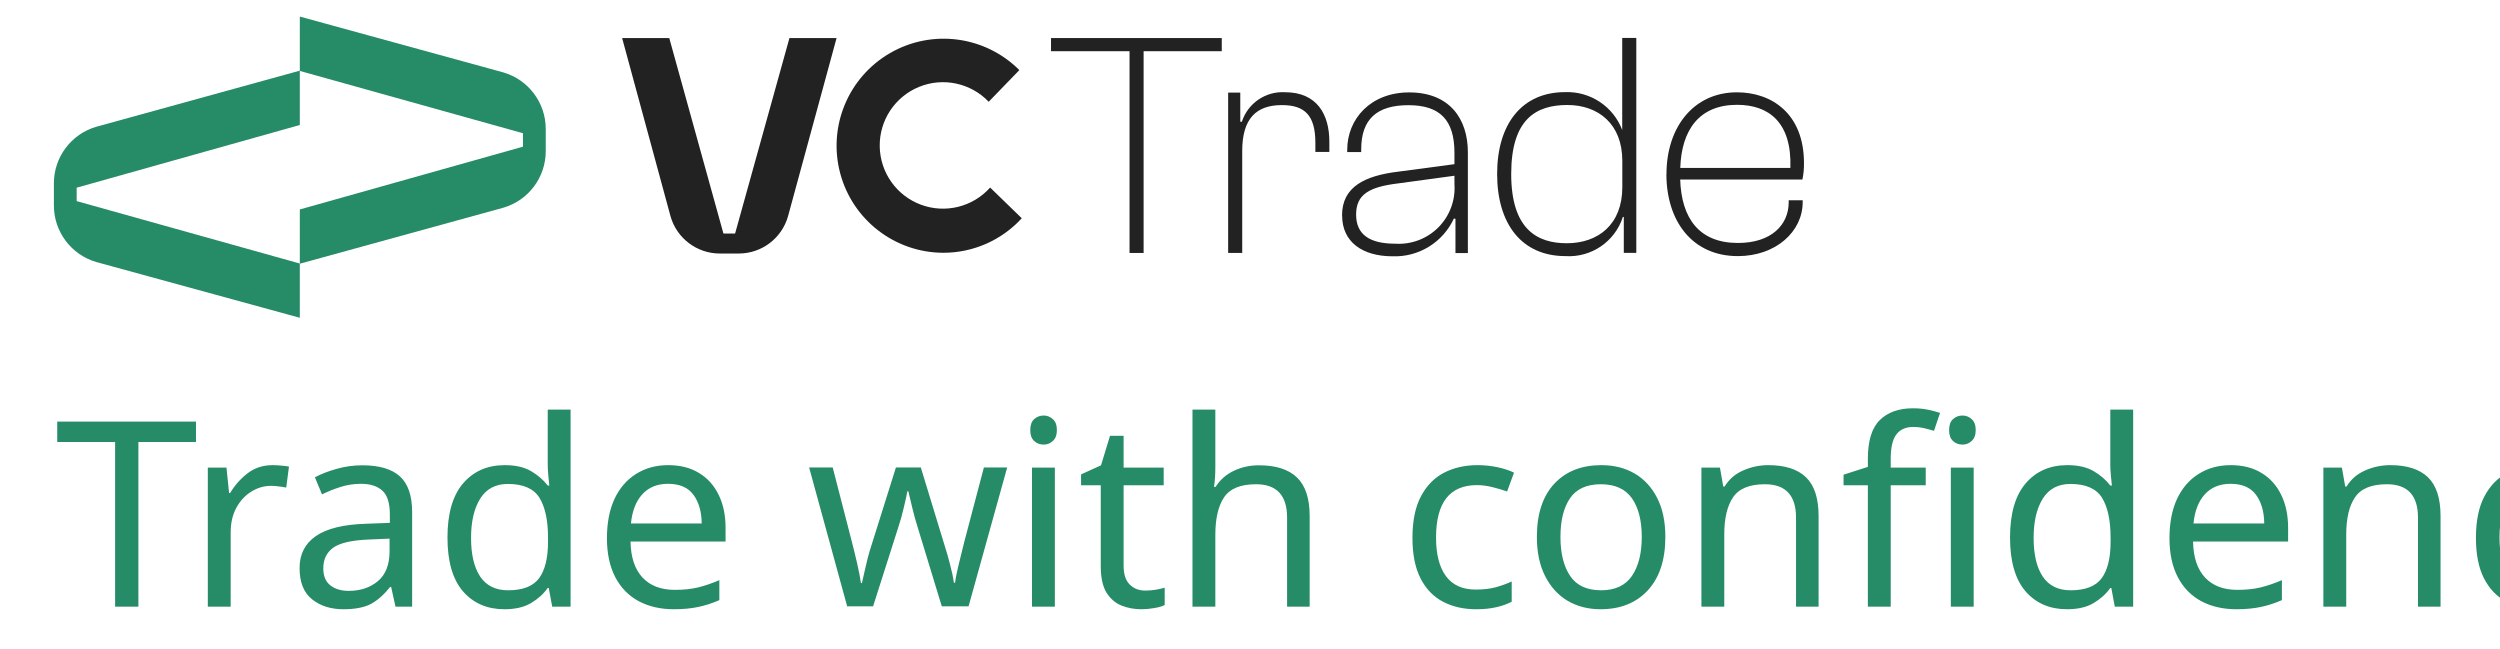
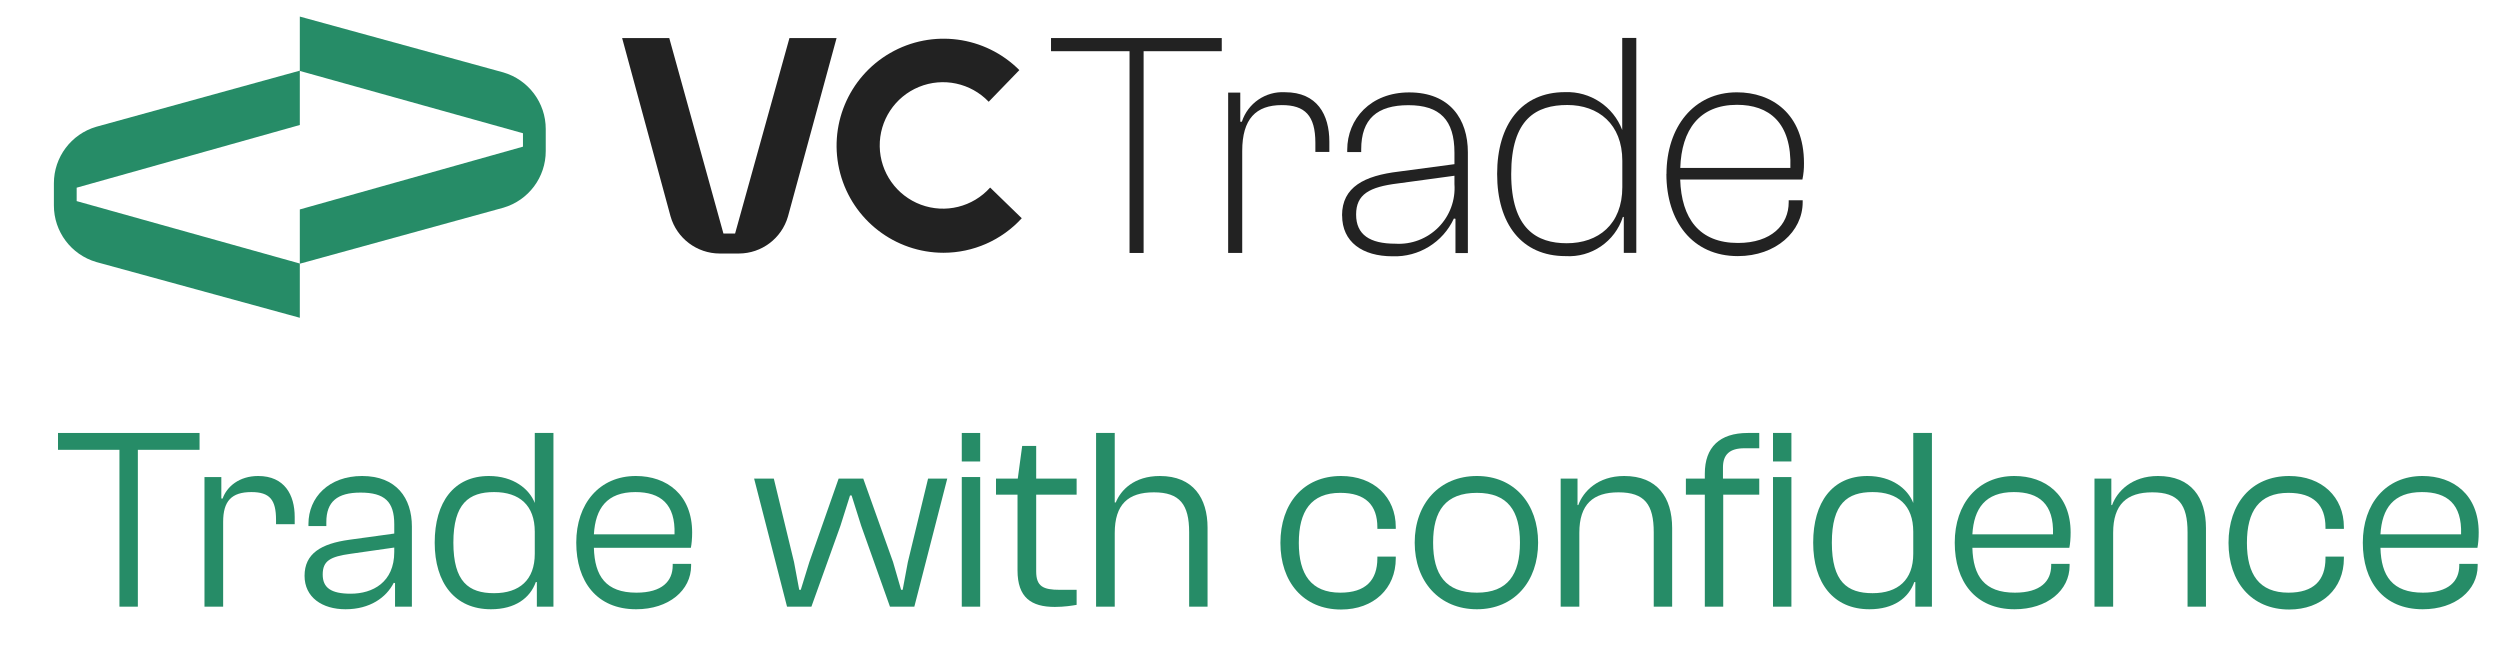
- <svg xmlns="http://www.w3.org/2000/svg" width="270" height="70" version="1.1" xml:space="preserve">
-   <g class="layer">
+ <svg xmlns="http://www.w3.org/2000/svg" width="270" height="70" version="1.1" xml:space="preserve" id="svg68">
+   <defs id="defs72" />
+   <g class="layer" id="g66">
    <g id="svg_14">
      <g id="svg_1" transform="matrix(1 0 0 1 233.32 134.06)">
        <g id="svg_2">
          <g id="Path_1" transform="matrix(1 0 0 1 22.41 -2.34)">
            <path d="m14.5,-89.8l0,-21.79l-8.48,0l0,-1.42l18.44,0l0,1.42l-8.44,0l0,21.79l-1.52,0z" fill="rgb(34,34,34)" fill-rule="nonzero" id="svg_3" stroke-dashoffset="0" stroke-miterlimit="4" transform="translate(-148.24 -14.6)" />
          </g>
          <g id="Path_2" transform="matrix(1 0 0 1 37.79 0.58)">
            <path d="m30.72,-88.1l0,-17.31l1.31,0l0,3.15l0.17,0a4.62,4.62 0 0 1 4.66,-3.19c3.48,0 4.79,2.43 4.79,5.34l0,1.11l-1.51,0l0,-0.98c0,-2.97 -1.14,-4.08 -3.62,-4.08c-2.8,0 -4.28,1.49 -4.28,4.95l0,11.02l-1.51,0l-0.01,-0.01z" fill="rgb(34,34,34)" fill-rule="nonzero" id="svg_4" stroke-dashoffset="0" stroke-miterlimit="4" transform="translate(-169.19 -19.23)" />
          </g>
          <g id="Path_3" transform="matrix(1 0 0 1 51.42 0.77)">
            <path d="m46.6,-92.15c0,-3.08 2.42,-4.3 6.14,-4.74l6,-0.8l0,-1.24c0,-3.54 -1.58,-5.13 -4.97,-5.13s-5.1,1.49 -5.1,4.78l0,0.28l-1.51,0l0,-0.24c0,-3.33 2.52,-6.2 6.69,-6.2c4.41,0 6.34,2.9 6.34,6.47l0,10.88l-1.34,0l0,-3.7l-0.17,-0.03a7.02,7.02 0 0 1 -6.62,4.08c-3.28,0 -5.45,-1.56 -5.45,-4.4l-0.01,-0.01zm5.76,3.05a6.02,6.02 0 0 0 6.38,-6.44l0,-0.9l-6.1,0.83c-3.1,0.38 -4.52,1.18 -4.52,3.36s1.48,3.15 4.24,3.15z" fill="rgb(34,34,34)" fill-rule="nonzero" id="svg_5" stroke-dashoffset="0" stroke-miterlimit="4" transform="translate(-186.4 -19.41)" />
          </g>
          <g id="Path_4" transform="matrix(1 0 0 1 68.89 -2.17)">
            <path d="m68.23,-98.32c0,-5.37 2.65,-8.84 7.34,-8.84a6.35,6.35 0 0 1 6.17,4.09l0,-9.94l1.52,0l0,23.21l-1.35,0l0,-3.88l-0.1,0a6.11,6.11 0 0 1 -6.2,4.23c-4.72,0 -7.38,-3.47 -7.38,-8.87zm7.52,7.48c3.41,0 6,-2.04 6,-6.06l0,-2.84c0,-3.98 -2.59,-6.03 -5.94,-6.03s-6.06,1.49 -6.06,7.45s2.79,7.48 6,7.48z" fill="rgb(34,34,34)" fill-rule="nonzero" id="svg_6" stroke-dashoffset="0" stroke-miterlimit="4" transform="translate(-208.75 -14.78)" />
          </g>
          <g id="Path_5" transform="matrix(1 0 0 1 87.08 0.75)">
            <path d="m91.82,-96.62c0,-5.06 2.93,-8.83 7.61,-8.83c3.73,0 7.24,2.28 7.24,7.65a8.09,8.09 0 0 1 -0.17,1.77l-13.2,0c0.14,4.19 2.04,6.85 6.24,6.85c3.62,0 5.48,-1.97 5.48,-4.4l0,-0.21l1.51,0l0,0.21c0,3.16 -2.89,5.82 -7,5.82c-4.93,0 -7.72,-3.78 -7.72,-8.87l0.01,0.01zm1.48,-0.66l11.9,0c0.17,-4.95 -2.35,-6.82 -5.76,-6.82c-4.07,0 -6,2.7 -6.13,6.82l-0.01,0z" fill="rgb(34,34,34)" fill-rule="nonzero" id="svg_7" stroke-dashoffset="0" stroke-miterlimit="4" transform="translate(-232.24 -19.39)" />
          </g>
          <g id="Path_6" transform="matrix(1 0 0 1 0.03 -2.32)">
            <path d="m-7.29,-96.85a6.83,6.83 0 1 1 -0.15,-9.27l3.31,-3.42a11.56,11.56 0 1 0 -8.2,19.73a11.47,11.47 0 0 0 8.46,-3.73l-3.41,-3.31l-0.01,0z" fill="rgb(34,34,34)" fill-rule="nonzero" id="svg_8" stroke-dashoffset="0" stroke-miterlimit="4" transform="translate(-119.13 -14.63)" />
          </g>
          <g id="Path_7" transform="matrix(1 0 0 1 -21.55 -2.31)">
            <path d="m-48.69,-113.01l5.85,21.11l1.26,0l5.87,-21.11l5.09,0l-5.25,19.27a5.53,5.53 0 0 1 -5.3,4l-2.07,0a5.53,5.53 0 0 1 -5.31,-4.01l-5.23,-19.26l5.09,0z" fill="rgb(34,34,34)" fill-rule="nonzero" id="svg_9" stroke-dashoffset="0" stroke-miterlimit="4" transform="translate(-90.8 -14.63)" />
          </g>
          <g id="Path_8" transform="matrix(1 0 0 1 -54.66 -2.92)">
            <path d="m-98.71,-116l21.98,6.03a6.36,6.36 0 0 1 4.58,6.11l0,2.38a6.36,6.36 0 0 1 -4.57,6.12l-21.99,6.05l0,-5.86l24.1,-6.78l0,-1.45l-24.1,-6.73l0,-5.87z" fill="rgb(38,140,103)" fill-rule="nonzero" id="svg_10" stroke-dashoffset="0" stroke-miterlimit="4" transform="translate(-47.57 -13.35)" />
          </g>
          <g id="Path_9" transform="matrix(1 0 0 1 -81.22 2.92)">
            <path d="m-106.44,-81.77l-21.98,-6.02a6.36,6.36 0 0 1 -4.58,-6.12l0,-2.38a6.36,6.36 0 0 1 4.58,-6.11l21.98,-6.06l0,5.87l-24.1,6.77l0,1.45l24.1,6.74l0,5.86z" fill="rgb(38,140,103)" fill-rule="nonzero" id="svg_11" stroke-dashoffset="0" stroke-miterlimit="4" transform="translate(-13.28 -20.89)" />
          </g>
        </g>
      </g>
      <g id="Trade_with_confidence" transform="matrix(1 0 0 1 264.35 172.72)">
-         <text fill="rgb(38,140,103)" fill-rule="nonzero" font-family="ClashGrotesk-Regular, Clash Grotesk" font-size="28" font-style="normal" font-weight="normal" id="svg_12" stroke-dashoffset="0" stroke-miterlimit="4" x="-133" xml:space="preserve" y="-116">
-           <tspan id="svg_13" x="-258.45" y="-107.2">Trade with confidence</tspan>
-         </text>
+         <g aria-label="      Trade with confidence    " id="svg_12" style="font-size:28px;font-family:ClashGrotesk-Regular, 'Clash Grotesk';fill:#268c67">
+           <path d="m -249.462,-107.2 v -16.94 h 6.664 v -1.82 h -15.288 v 1.82 h 6.636 v 16.94 z" id="path909" />
+           <path d="m -240.25,-107.2 v -9.156 c 0,-2.24 0.896,-3.22 3.052,-3.22 1.988,0 2.66,0.84 2.66,2.996 v 0.476 h 2.016 v -0.784 c 0,-2.38 -1.092,-4.424 -3.948,-4.424 -2.044,0 -3.388,1.148 -3.836,2.436 h -0.14 v -2.324 h -1.82 v 14 z" id="path911" />
+           <path d="m -227.034,-106.92 c 2.632,0 4.396,-1.26 5.208,-2.856 l 0.14,0.028 v 2.548 h 1.82 v -8.652 c 0,-3.08 -1.68,-5.46 -5.376,-5.46 -3.584,0 -5.796,2.296 -5.796,5.18 v 0.224 h 1.932 v -0.42 c 0,-2.212 1.176,-3.192 3.696,-3.192 2.604,0 3.64,0.98 3.64,3.416 v 1.008 l -4.872,0.672 c -3.024,0.42 -4.816,1.484 -4.816,3.892 0,2.324 1.904,3.612 4.424,3.612 z m -2.464,-3.752 c 0,-1.484 0.812,-1.932 3.024,-2.24 l 4.704,-0.672 v 0.476 c 0,3.276 -2.324,4.508 -4.704,4.508 -2.128,0 -3.024,-0.644 -3.024,-2.072 z" id="path913" />
+           <path d="m -211.326,-106.92 c 2.604,0 4.228,-1.204 4.844,-2.94 h 0.112 v 2.66 h 1.792 v -18.76 h -2.016 v 7.56 c -0.588,-1.512 -2.296,-2.912 -4.956,-2.912 -3.78,0 -5.852,2.828 -5.852,7.196 0,4.368 2.184,7.196 6.076,7.196 z m -4.06,-7.196 c 0,-4.228 1.68,-5.46 4.396,-5.46 2.744,0 4.396,1.428 4.396,4.284 v 2.38 c 0,2.828 -1.652,4.256 -4.396,4.256 -2.744,0 -4.396,-1.232 -4.396,-5.46 z" id="path915" />
+           <path d="m -195.646,-106.92 c 3.528,0 5.936,-2.044 5.936,-4.704 v -0.196 h -1.988 v 0.168 c 0,1.68 -1.12,2.94 -3.92,2.94 -3.304,0 -4.508,-1.792 -4.592,-4.844 h 10.472 c 0.084,-0.392 0.14,-1.008 0.14,-1.652 0,-4.088 -2.744,-6.104 -6.076,-6.104 -3.948,0 -6.44,2.996 -6.44,7.196 0,4.2 2.212,7.196 6.468,7.196 z m -0.084,-12.656 c 2.716,0 4.34,1.288 4.228,4.564 h -8.708 c 0.168,-2.8 1.4,-4.564 4.48,-4.564 z" id="path917" />
+           <path d="m -176.718,-107.2 3.136,-8.736 1.036,-3.276 h 0.168 l 1.036,3.276 3.108,8.736 h 2.632 l 3.556,-13.832 h -2.072 l -2.184,9.016 -0.56,2.996 h -0.168 l -0.868,-2.996 -3.22,-9.016 h -2.66 l -3.164,9.016 -0.924,2.996 h -0.168 l -0.56,-2.996 -2.184,-9.016 h -2.128 l 3.556,13.832 z" id="path919" />
+           <path d="m -158.49,-122.88 v -3.08 h -1.988 v 3.08 z m 0,15.68 v -14 h -1.988 v 14 z" id="path921" />
+           <path d="m -150.426,-107.172 c 1.008,0 1.876,-0.14 2.352,-0.224 v -1.624 h -1.82 c -1.792,0 -2.548,-0.364 -2.548,-1.988 v -8.288 h 4.368 v -1.736 h -4.368 v -3.528 h -1.512 l -0.476,3.528 h -2.352 v 1.736 h 2.324 v 8.176 c 0,2.94 1.484,3.948 4.032,3.948 z" id="path923" />
+           <path d="m -143.958,-107.2 v -7.952 c 0,-3.108 1.456,-4.396 4.228,-4.396 2.8,0 3.808,1.316 3.808,4.312 v 8.036 h 1.988 v -8.54 c 0,-3.164 -1.54,-5.572 -5.152,-5.572 -2.8,0 -4.228,1.54 -4.76,2.856 h -0.112 v -7.504 h -2.016 v 18.76 z" id="path925" />
+           <path d="m -119.514,-106.892 c 3.528,0 5.908,-2.268 5.908,-5.516 v -0.196 h -1.988 v 0.168 c 0,2.408 -1.288,3.724 -4.004,3.724 -3.164,0 -4.48,-1.988 -4.48,-5.376 0,-3.416 1.316,-5.404 4.48,-5.404 2.716,0 4.004,1.316 4.004,3.724 v 0.168 h 1.988 v -0.196 c 0,-3.248 -2.38,-5.516 -5.908,-5.516 -4.088,0 -6.552,2.996 -6.552,7.224 0,4.2 2.464,7.196 6.552,7.196 z" id="path927" />
+           <path d="m -104.842,-106.92 c 4.032,0 6.608,-2.996 6.608,-7.196 0,-4.2 -2.576,-7.196 -6.608,-7.196 -4.06,0 -6.72,2.996 -6.72,7.196 0,4.2 2.66,7.196 6.72,7.196 z m 0,-1.792 c -3.388,0 -4.732,-1.96 -4.732,-5.404 0,-3.444 1.344,-5.376 4.732,-5.376 3.332,0 4.648,1.932 4.648,5.376 0,3.444 -1.316,5.404 -4.648,5.404 z" id="path929" />
+           <path d="m -93.782,-107.2 v -7.98 c 0,-3.08 1.484,-4.368 4.228,-4.368 2.828,0 3.808,1.316 3.808,4.312 v 8.036 h 1.988 v -8.484 c 0,-3.332 -1.624,-5.628 -5.18,-5.628 -2.856,0 -4.424,1.68 -4.956,3.136 h -0.084 v -2.856 h -1.82 v 13.832 z" id="path931" />
+           <path d="m -78.242,-107.2 v -12.096 h 3.892 v -1.736 h -3.92 v -1.204 c 0,-1.4 0.728,-2.072 2.324,-2.072 h 1.596 v -1.652 h -1.232 c -3.052,0 -4.648,1.54 -4.648,4.396 v 0.532 h -2.044 v 1.736 h 2.044 v 12.096 z m 7.364,-15.68 v -3.08 h -1.988 v 3.08 z m 0,15.68 v -14 h -1.988 v 14 z" id="path933" />
+           <path d="m -62.45,-106.92 c 2.604,0 4.228,-1.204 4.844,-2.94 h 0.112 v 2.66 h 1.792 v -18.76 h -2.016 v 7.56 c -0.588,-1.512 -2.296,-2.912 -4.956,-2.912 -3.78,0 -5.852,2.828 -5.852,7.196 0,4.368 2.184,7.196 6.076,7.196 z m -4.06,-7.196 c 0,-4.228 1.68,-5.46 4.396,-5.46 2.744,0 4.396,1.428 4.396,4.284 v 2.38 c 0,2.828 -1.652,4.256 -4.396,4.256 -2.744,0 -4.396,-1.232 -4.396,-5.46 z" id="path935" />
+           <path d="m -46.77,-106.92 c 3.528,0 5.936,-2.044 5.936,-4.704 v -0.196 h -1.988 v 0.168 c 0,1.68 -1.12,2.94 -3.92,2.94 -3.304,0 -4.508,-1.792 -4.592,-4.844 h 10.472 c 0.084,-0.392 0.14,-1.008 0.14,-1.652 0,-4.088 -2.744,-6.104 -6.076,-6.104 -3.948,0 -6.44,2.996 -6.44,7.196 0,4.2 2.212,7.196 6.468,7.196 z m -0.084,-12.656 c 2.716,0 4.34,1.288 4.228,4.564 h -8.708 c 0.168,-2.8 1.4,-4.564 4.48,-4.564 z" id="path937" />
+           <path d="m -36.13,-107.2 v -7.98 c 0,-3.08 1.484,-4.368 4.228,-4.368 2.828,0 3.808,1.316 3.808,4.312 v 8.036 h 1.988 v -8.484 c 0,-3.332 -1.624,-5.628 -5.18,-5.628 -2.856,0 -4.424,1.68 -4.956,3.136 h -0.084 v -2.856 h -1.82 v 13.832 z" id="path939" />
+           <path d="m -17.118,-106.892 c 3.528,0 5.908,-2.268 5.908,-5.516 v -0.196 h -1.988 v 0.168 c 0,2.408 -1.288,3.724 -4.004,3.724 -3.164,0 -4.48,-1.988 -4.48,-5.376 0,-3.416 1.316,-5.404 4.48,-5.404 2.716,0 4.004,1.316 4.004,3.724 v 0.168 h 1.988 v -0.196 c 0,-3.248 -2.38,-5.516 -5.908,-5.516 -4.088,0 -6.552,2.996 -6.552,7.224 0,4.2 2.464,7.196 6.552,7.196 z" id="path941" />
+           <path d="m -2.698,-106.92 c 3.528,0 5.936,-2.044 5.936,-4.704 v -0.196 h -1.988 v 0.168 c 0,1.68 -1.12,2.94 -3.92,2.94 -3.304,0 -4.508,-1.792 -4.592,-4.844 h 10.472 c 0.084,-0.392 0.14,-1.008 0.14,-1.652 0,-4.088 -2.744,-6.104 -6.076,-6.104 -3.948,0 -6.44,2.996 -6.44,7.196 0,4.2 2.212,7.196 6.468,7.196 z m -0.084,-12.656 c 2.716,0 4.34,1.288 4.228,4.564 h -8.708 c 0.168,-2.8 1.4,-4.564 4.48,-4.564 z" id="path943" />
+         </g>
      </g>
    </g>
  </g>
</svg>
